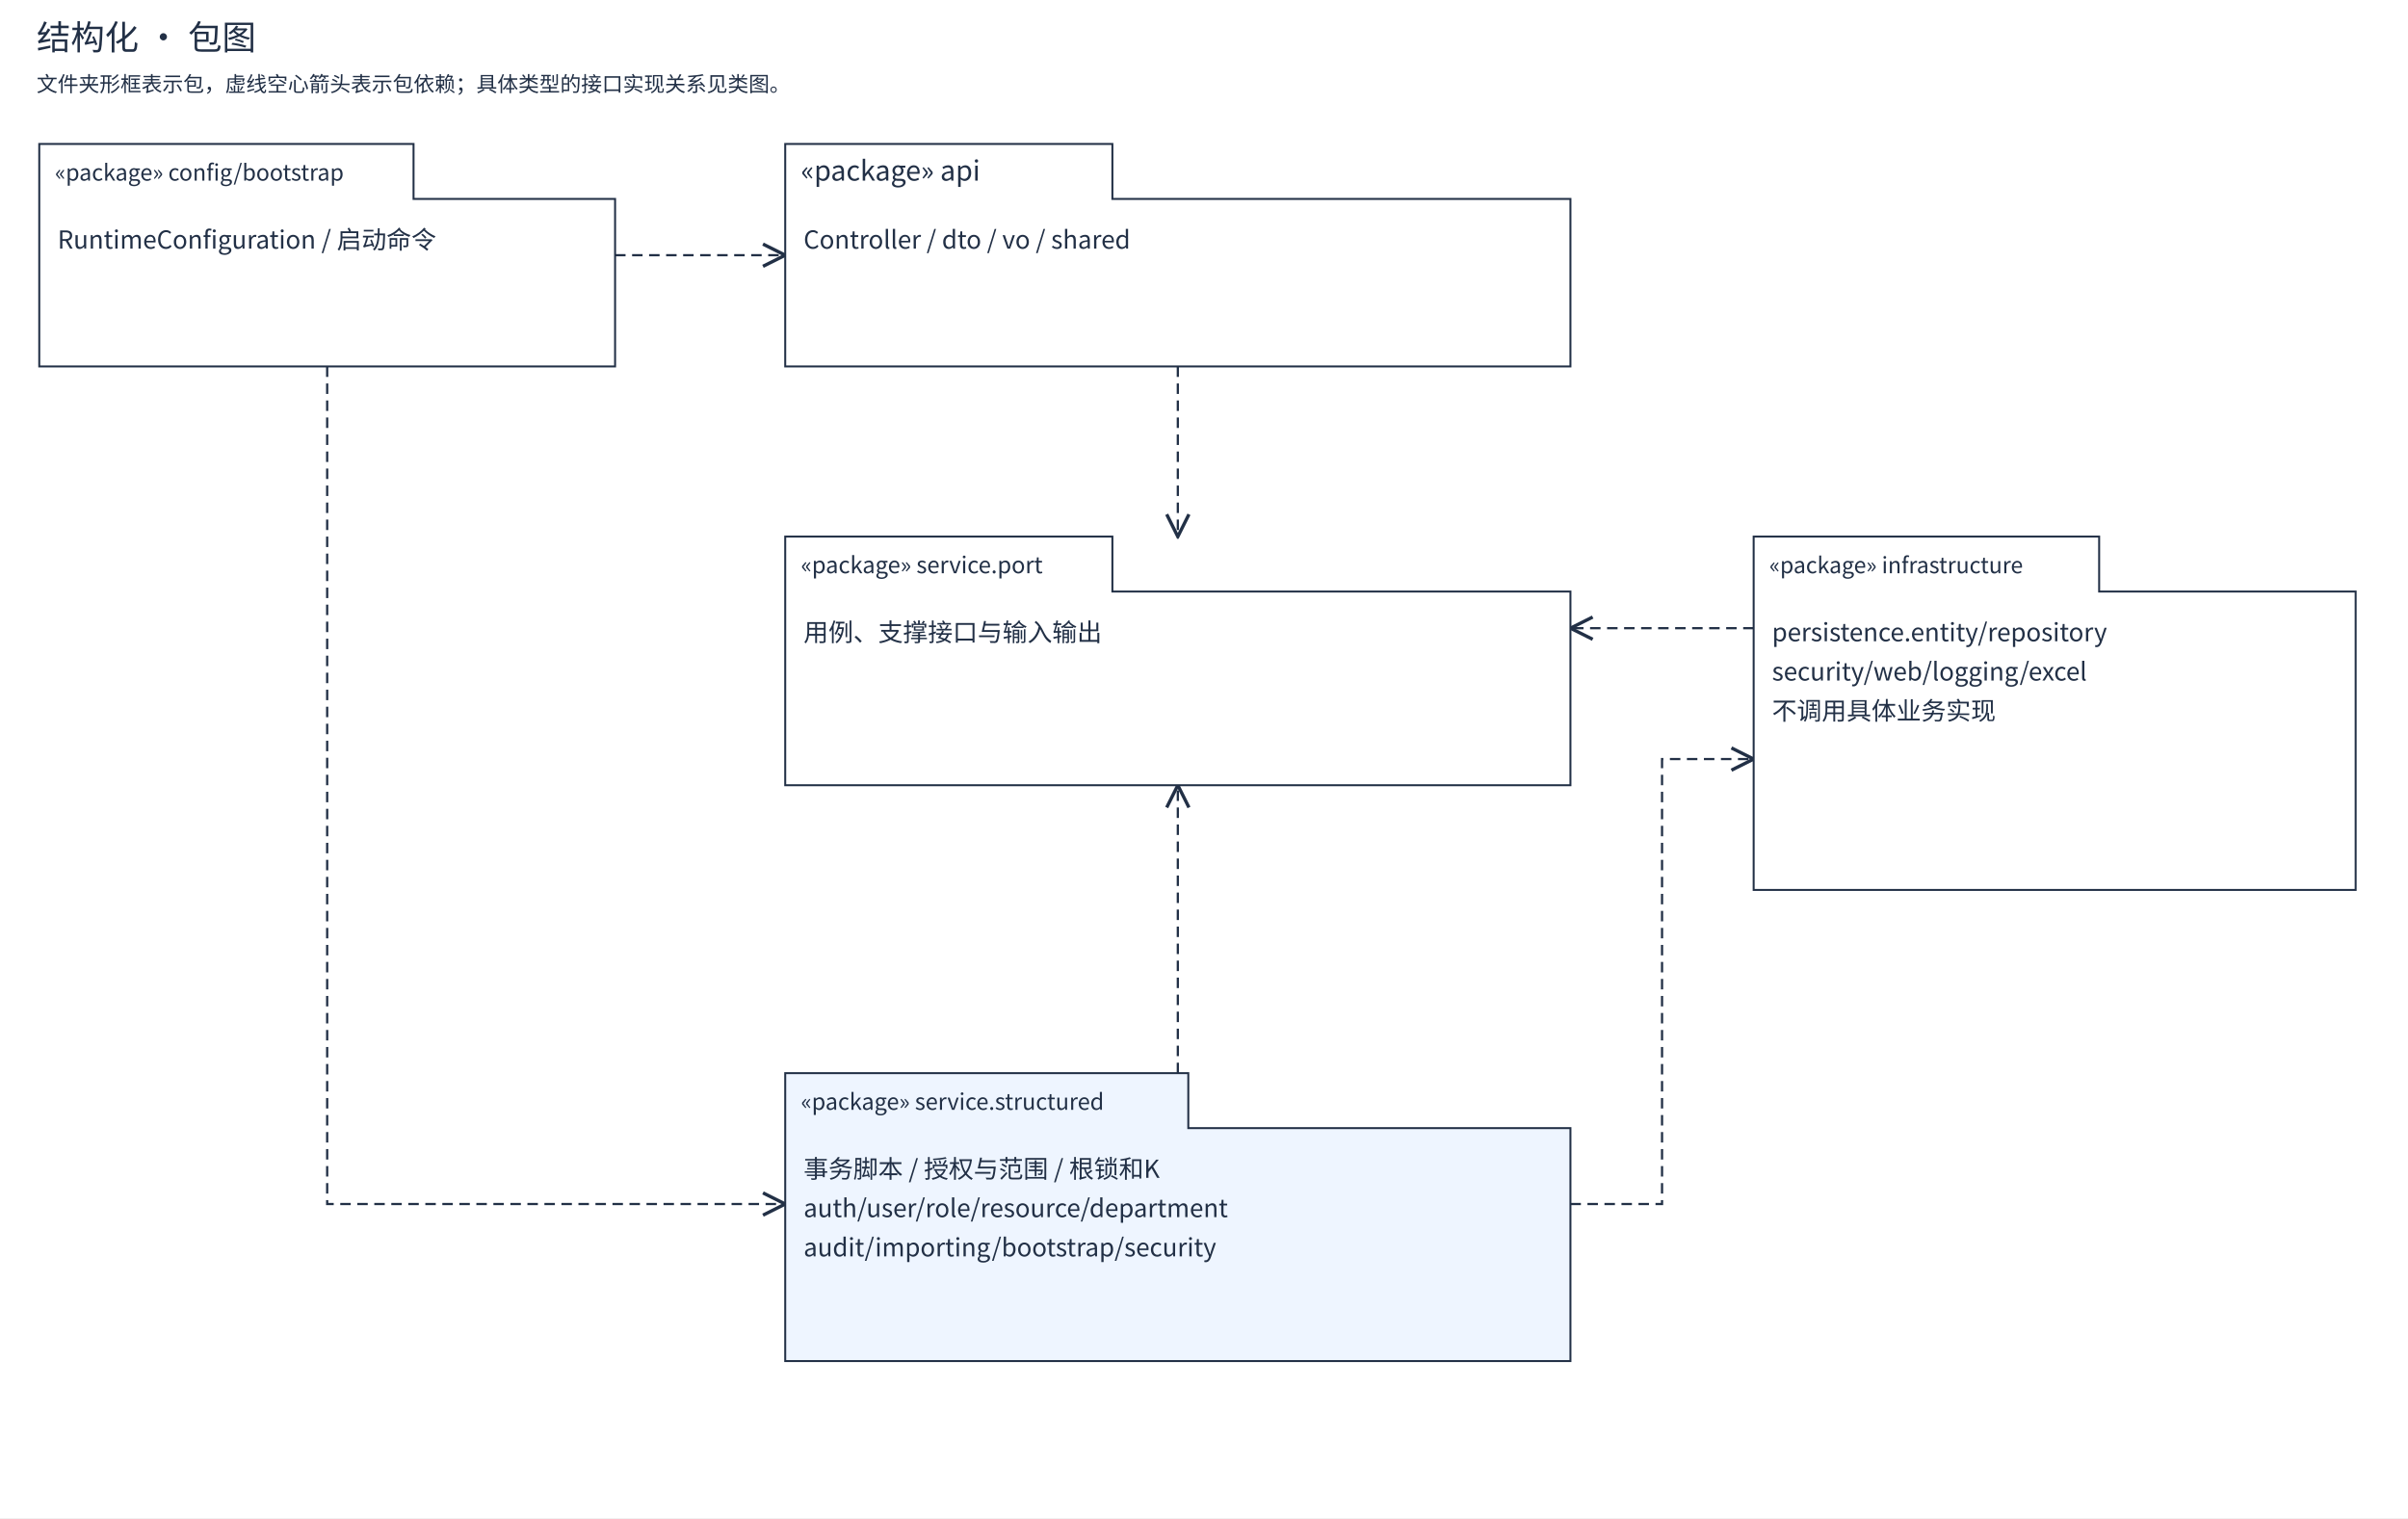
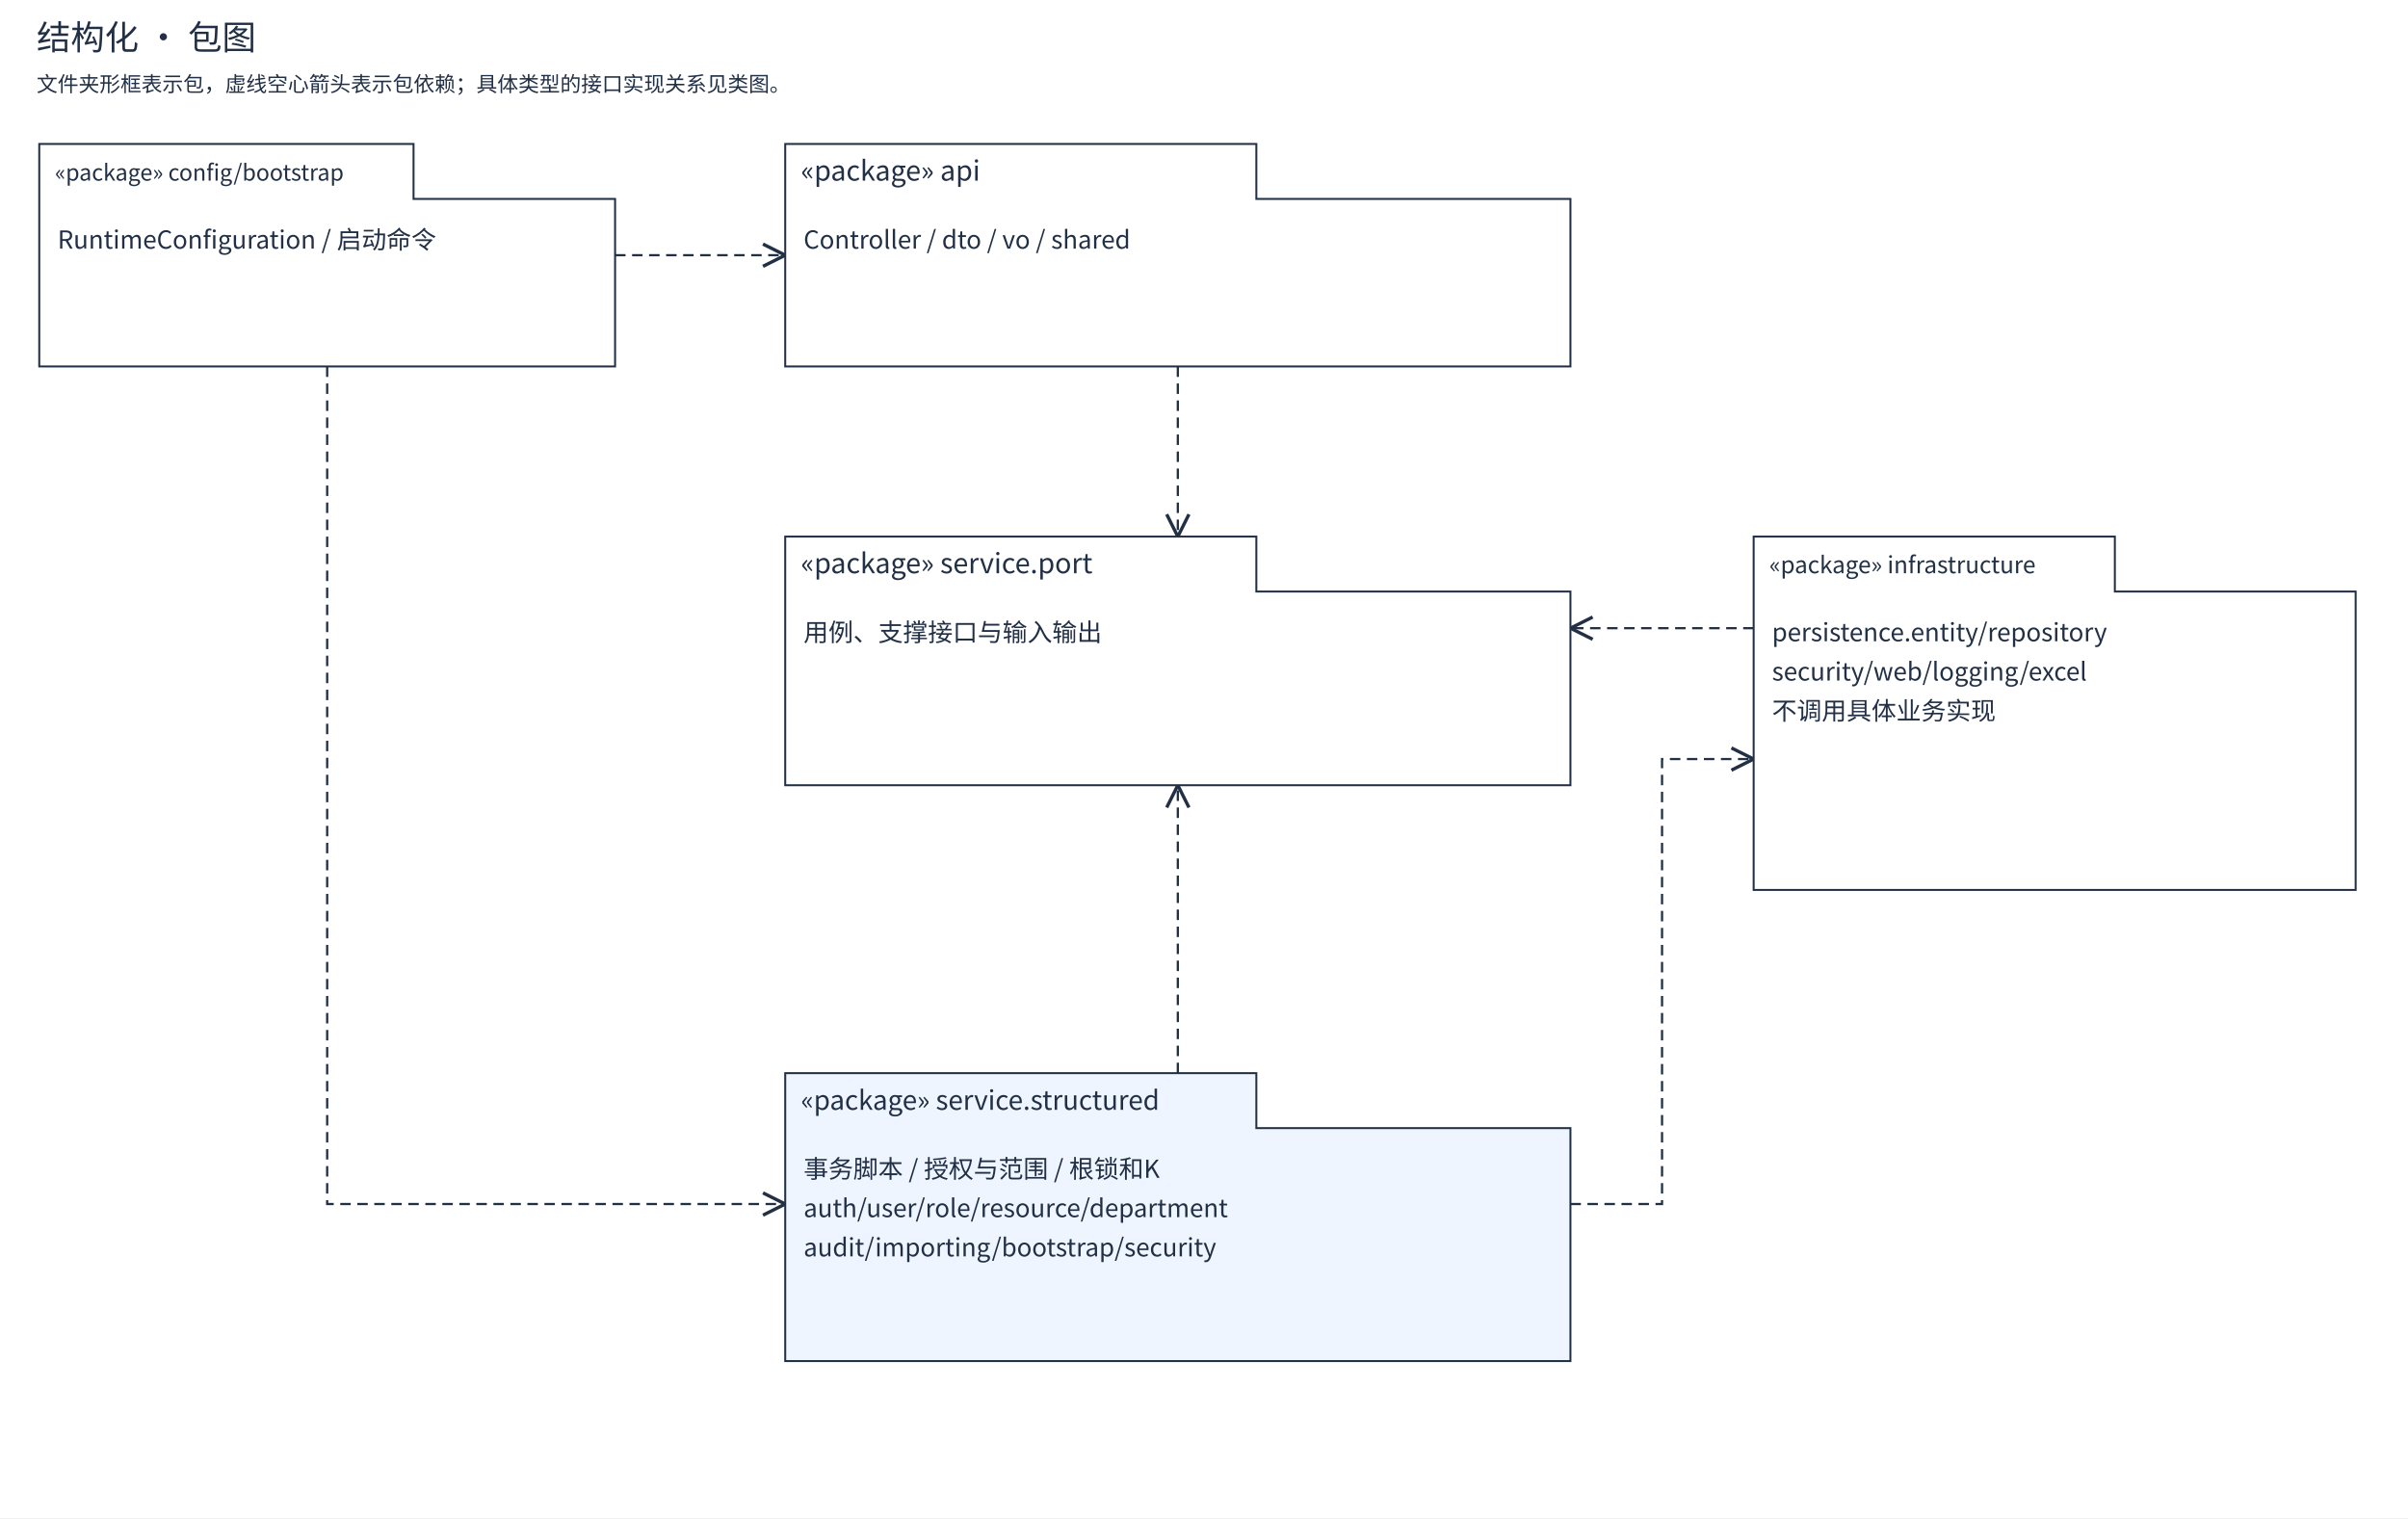
<svg xmlns="http://www.w3.org/2000/svg" width="1840" height="1160" viewBox="0 0 1840 1160">
  <defs>
    <marker id="open" markerWidth="12" markerHeight="12" refX="11" refY="6" orient="auto">
      <path d="M1,1 L11,6 L1,11" fill="none" stroke="#223046" stroke-width="1.5" />
    </marker>
    <marker id="triangle" markerWidth="14" markerHeight="14" refX="13" refY="7" orient="auto">
      <path d="M1,1 L13,7 L1,13 Z" fill="white" stroke="#245a93" stroke-width="1.4" />
    </marker>
    <marker id="filled" markerWidth="12" markerHeight="12" refX="11" refY="6" orient="auto">
      <path d="M1,1 L11,6 L1,11 Z" fill="#223046" />
    </marker>
  </defs>
  <rect width="100%" height="100%" fill="white" />
  <g font-family="Microsoft YaHei,Noto Sans CJK SC,Arial,sans-serif">
    <text x="28" y="38" font-size="26" text-anchor="start" fill="#223046">结构化 · 包图</text>
    <text x="28" y="70" font-size="16" text-anchor="start" fill="#223046">文件夹形框表示包，虚线空心箭头表示包依赖；具体类型的接口实现关系见类图。</text>
    <polyline points="470,195 600,195" fill="none" stroke="#223046" stroke-width="1.7" stroke-dasharray="8 5" marker-end="url(#open)" />
    <polyline points="900,280 900,410" fill="none" stroke="#223046" stroke-width="1.7" stroke-dasharray="8 5" marker-end="url(#open)" />
    <polyline points="900,820 900,600" fill="none" stroke="#223046" stroke-width="1.7" stroke-dasharray="8 5" marker-end="url(#open)" />
    <polyline points="1200,920 1270,920 1270,580 1340,580" fill="none" stroke="#223046" stroke-width="1.7" stroke-dasharray="8 5" marker-end="url(#open)" />
    <polyline points="1340,480 1200,480" fill="none" stroke="#223046" stroke-width="1.7" stroke-dasharray="8 5" marker-end="url(#open)" />
    <polyline points="250,280 250,920 600,920" fill="none" stroke="#223046" stroke-width="1.7" stroke-dasharray="8 5" marker-end="url(#open)" />
    <path d="M30,152V110h286v42h154v128H30Z" fill="white" stroke="#223046" stroke-width="1.5" />
    <text x="42" y="138" font-size="17.08" text-anchor="start" fill="#223046">«package» config/bootstrap</text>
    <text x="44" y="190" font-size="19" text-anchor="start" fill="#223046">RuntimeConfiguration / 启动命令</text>
-     <path d="M600,152V110h250v42h350v128H600Z" fill="white" stroke="#223046" stroke-width="1.5" />
+     <path d="M600,152V110h360v42h240v128H600Z" fill="white" stroke="#223046" stroke-width="1.5" />
    <text x="612" y="138" font-size="21" text-anchor="start" fill="#223046">«package» api</text>
    <text x="614" y="190" font-size="19" text-anchor="start" fill="#223046">Controller / dto / vo / shared</text>
-     <path d="M600,452V410h250v42h350v148H600Z" fill="white" stroke="#223046" stroke-width="1.5" />
-     <text x="612" y="438" font-size="17.411" text-anchor="start" fill="#223046">«package» service.port</text>
+     <path d="M600,452V410h360v42h240v148H600Z" fill="white" stroke="#223046" stroke-width="1.5" />
+     <text x="612" y="438" font-size="21" text-anchor="start" fill="#223046">«package» service.port</text>
    <text x="614" y="490" font-size="19" text-anchor="start" fill="#223046">用例、支撑接口与输入输出</text>
-     <path d="M600,862V820h308v42h292v178H600Z" fill="#eef5ff" stroke="#223046" stroke-width="1.5" />
-     <text x="612" y="848" font-size="17.191" text-anchor="start" fill="#223046">«package» service.structured</text>
+     <path d="M600,862V820h360v42h240v178H600Z" fill="#eef5ff" stroke="#223046" stroke-width="1.5" />
+     <text x="612" y="848" font-size="20.339" text-anchor="start" fill="#223046">«package» service.structured</text>
    <text x="614" y="900" font-size="19" text-anchor="start" fill="#223046">事务脚本 / 授权与范围 / 根锁和K</text>
    <text x="614" y="930" font-size="19" text-anchor="start" fill="#223046">auth/user/role/resource/department</text>
    <text x="614" y="960" font-size="19" text-anchor="start" fill="#223046">audit/importing/bootstrap/security</text>
-     <path d="M1340,452V410h264v42h196v228H1340Z" fill="white" stroke="#223046" stroke-width="1.5" />
-     <text x="1352" y="438" font-size="16.949" text-anchor="start" fill="#223046">«package» infrastructure</text>
+     <path d="M1340,452V410h276v42h184v228H1340Z" fill="white" stroke="#223046" stroke-width="1.5" />
+     <text x="1352" y="438" font-size="17.797" text-anchor="start" fill="#223046">«package» infrastructure</text>
    <text x="1354" y="490" font-size="19" text-anchor="start" fill="#223046">persistence.entity/repository</text>
    <text x="1354" y="520" font-size="19" text-anchor="start" fill="#223046">security/web/logging/excel</text>
    <text x="1354" y="550" font-size="19" text-anchor="start" fill="#223046">不调用具体业务实现</text>
  </g>
</svg>
